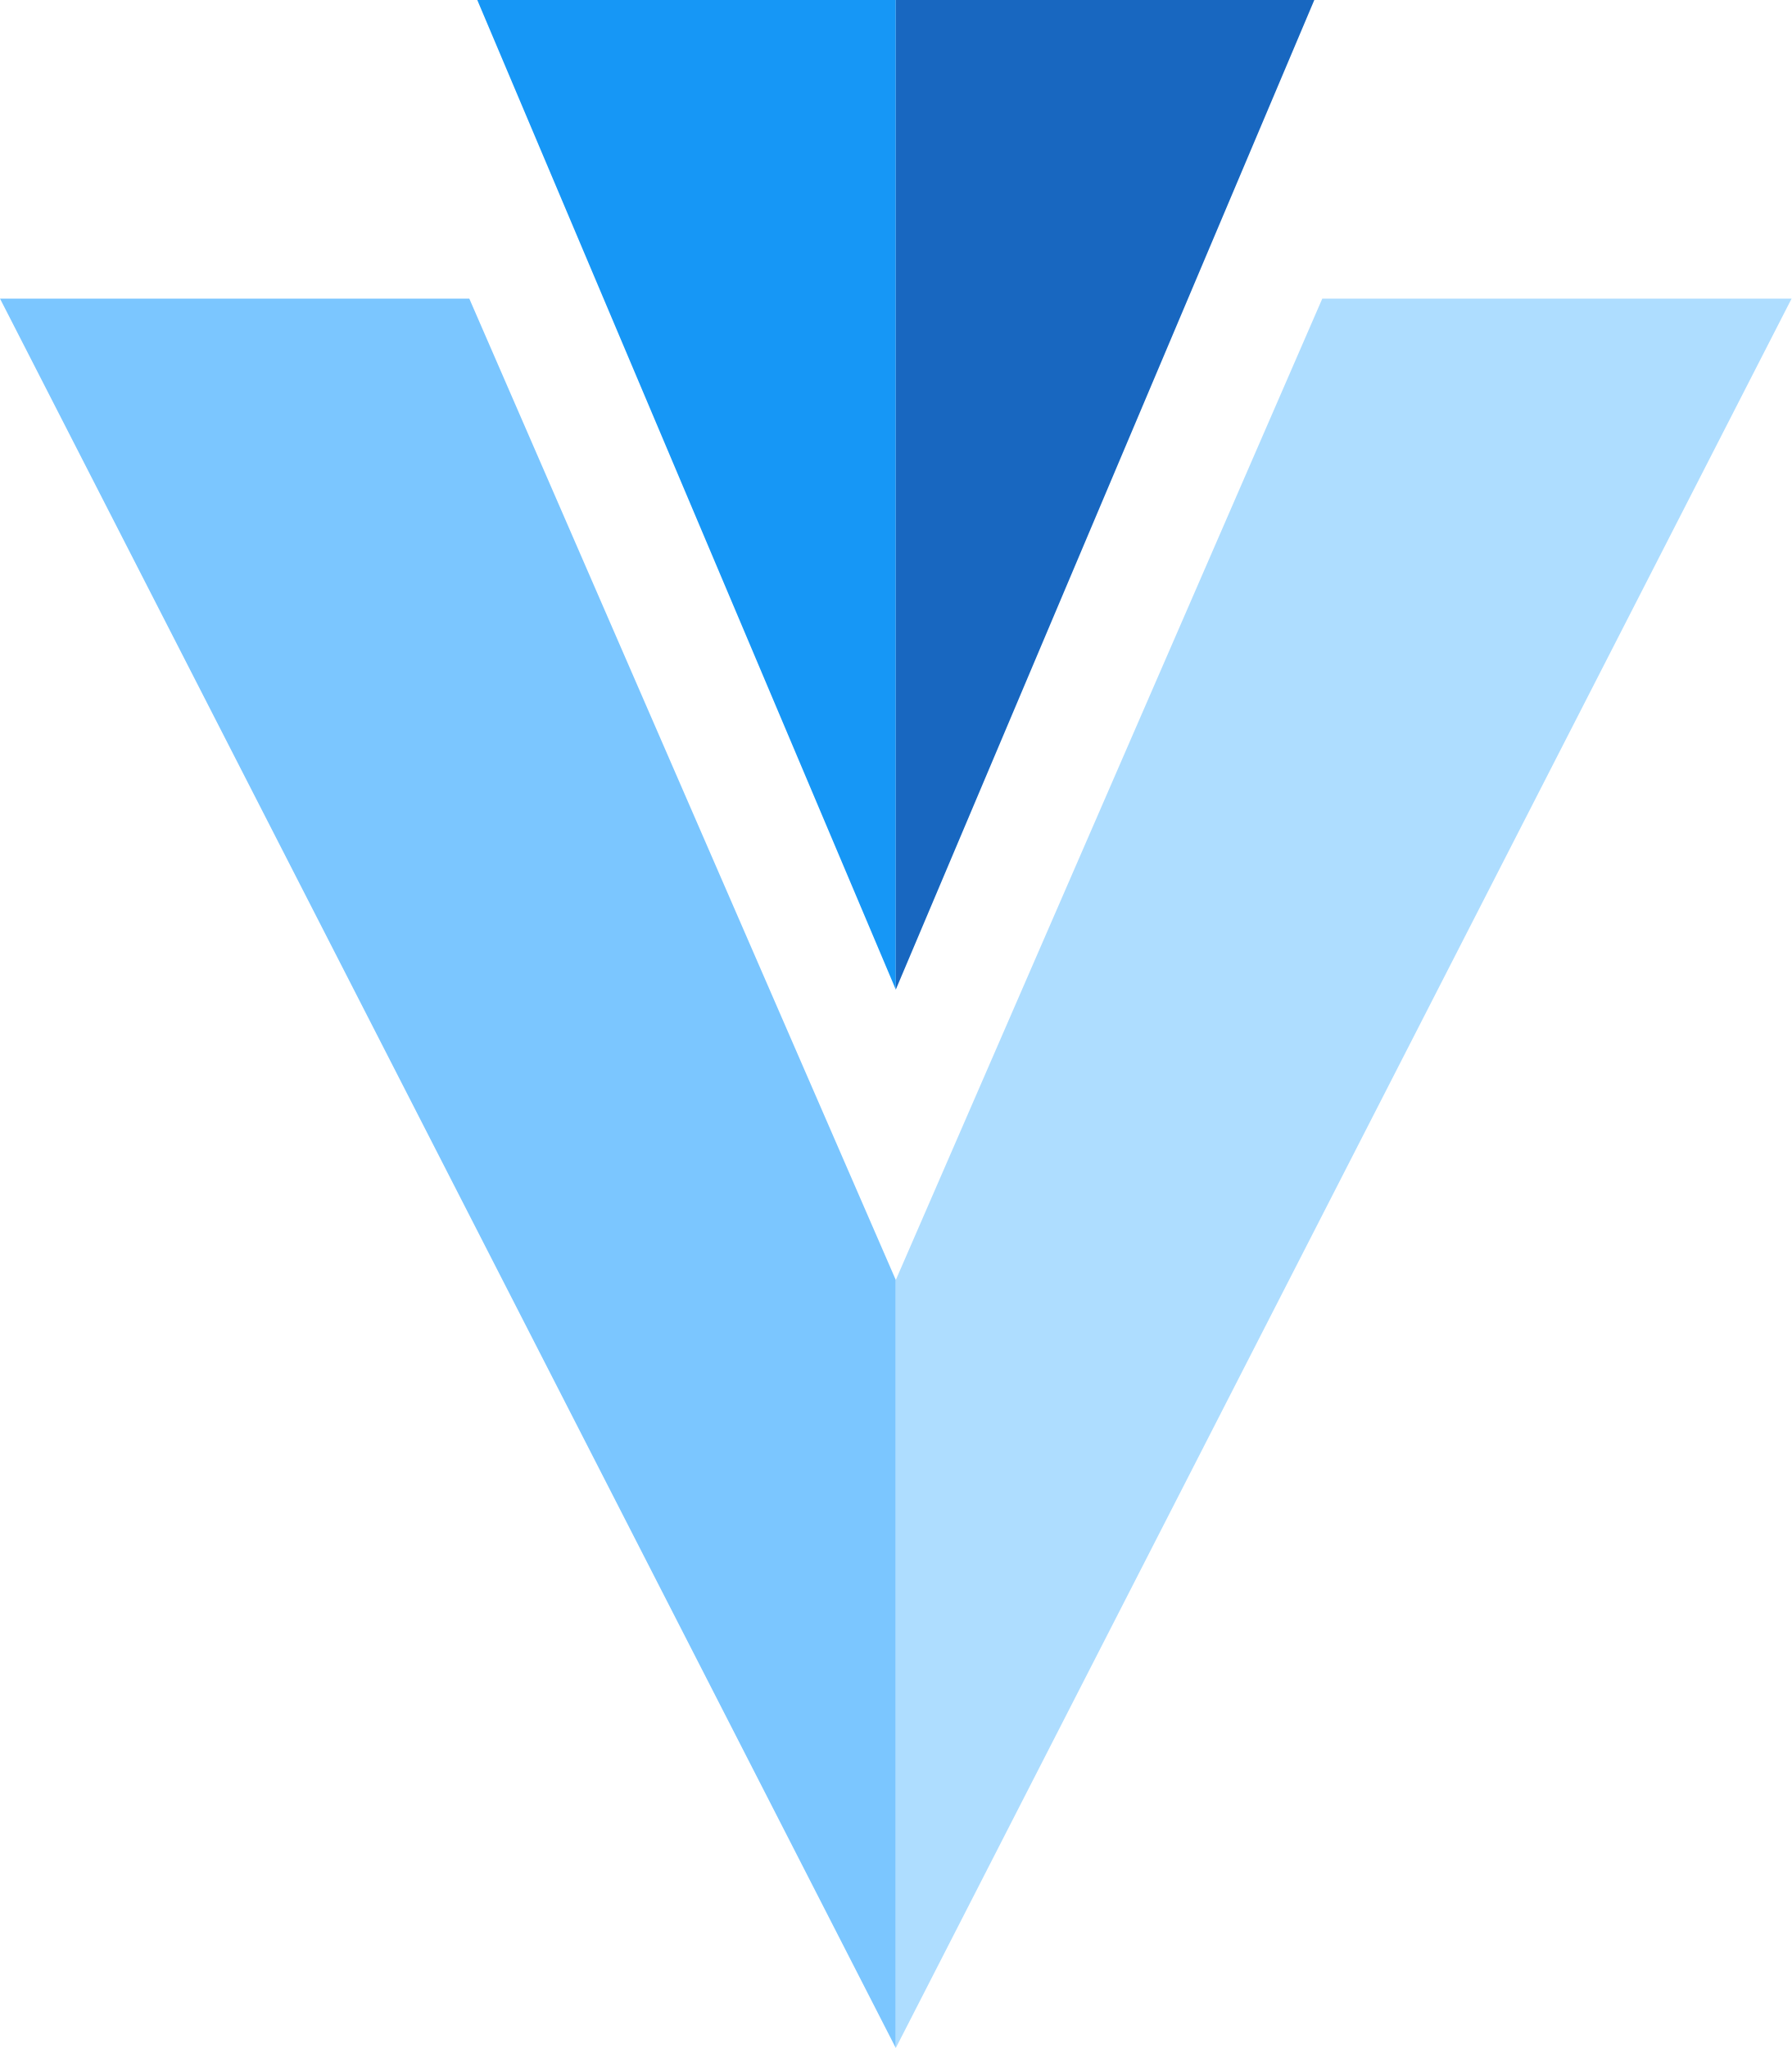
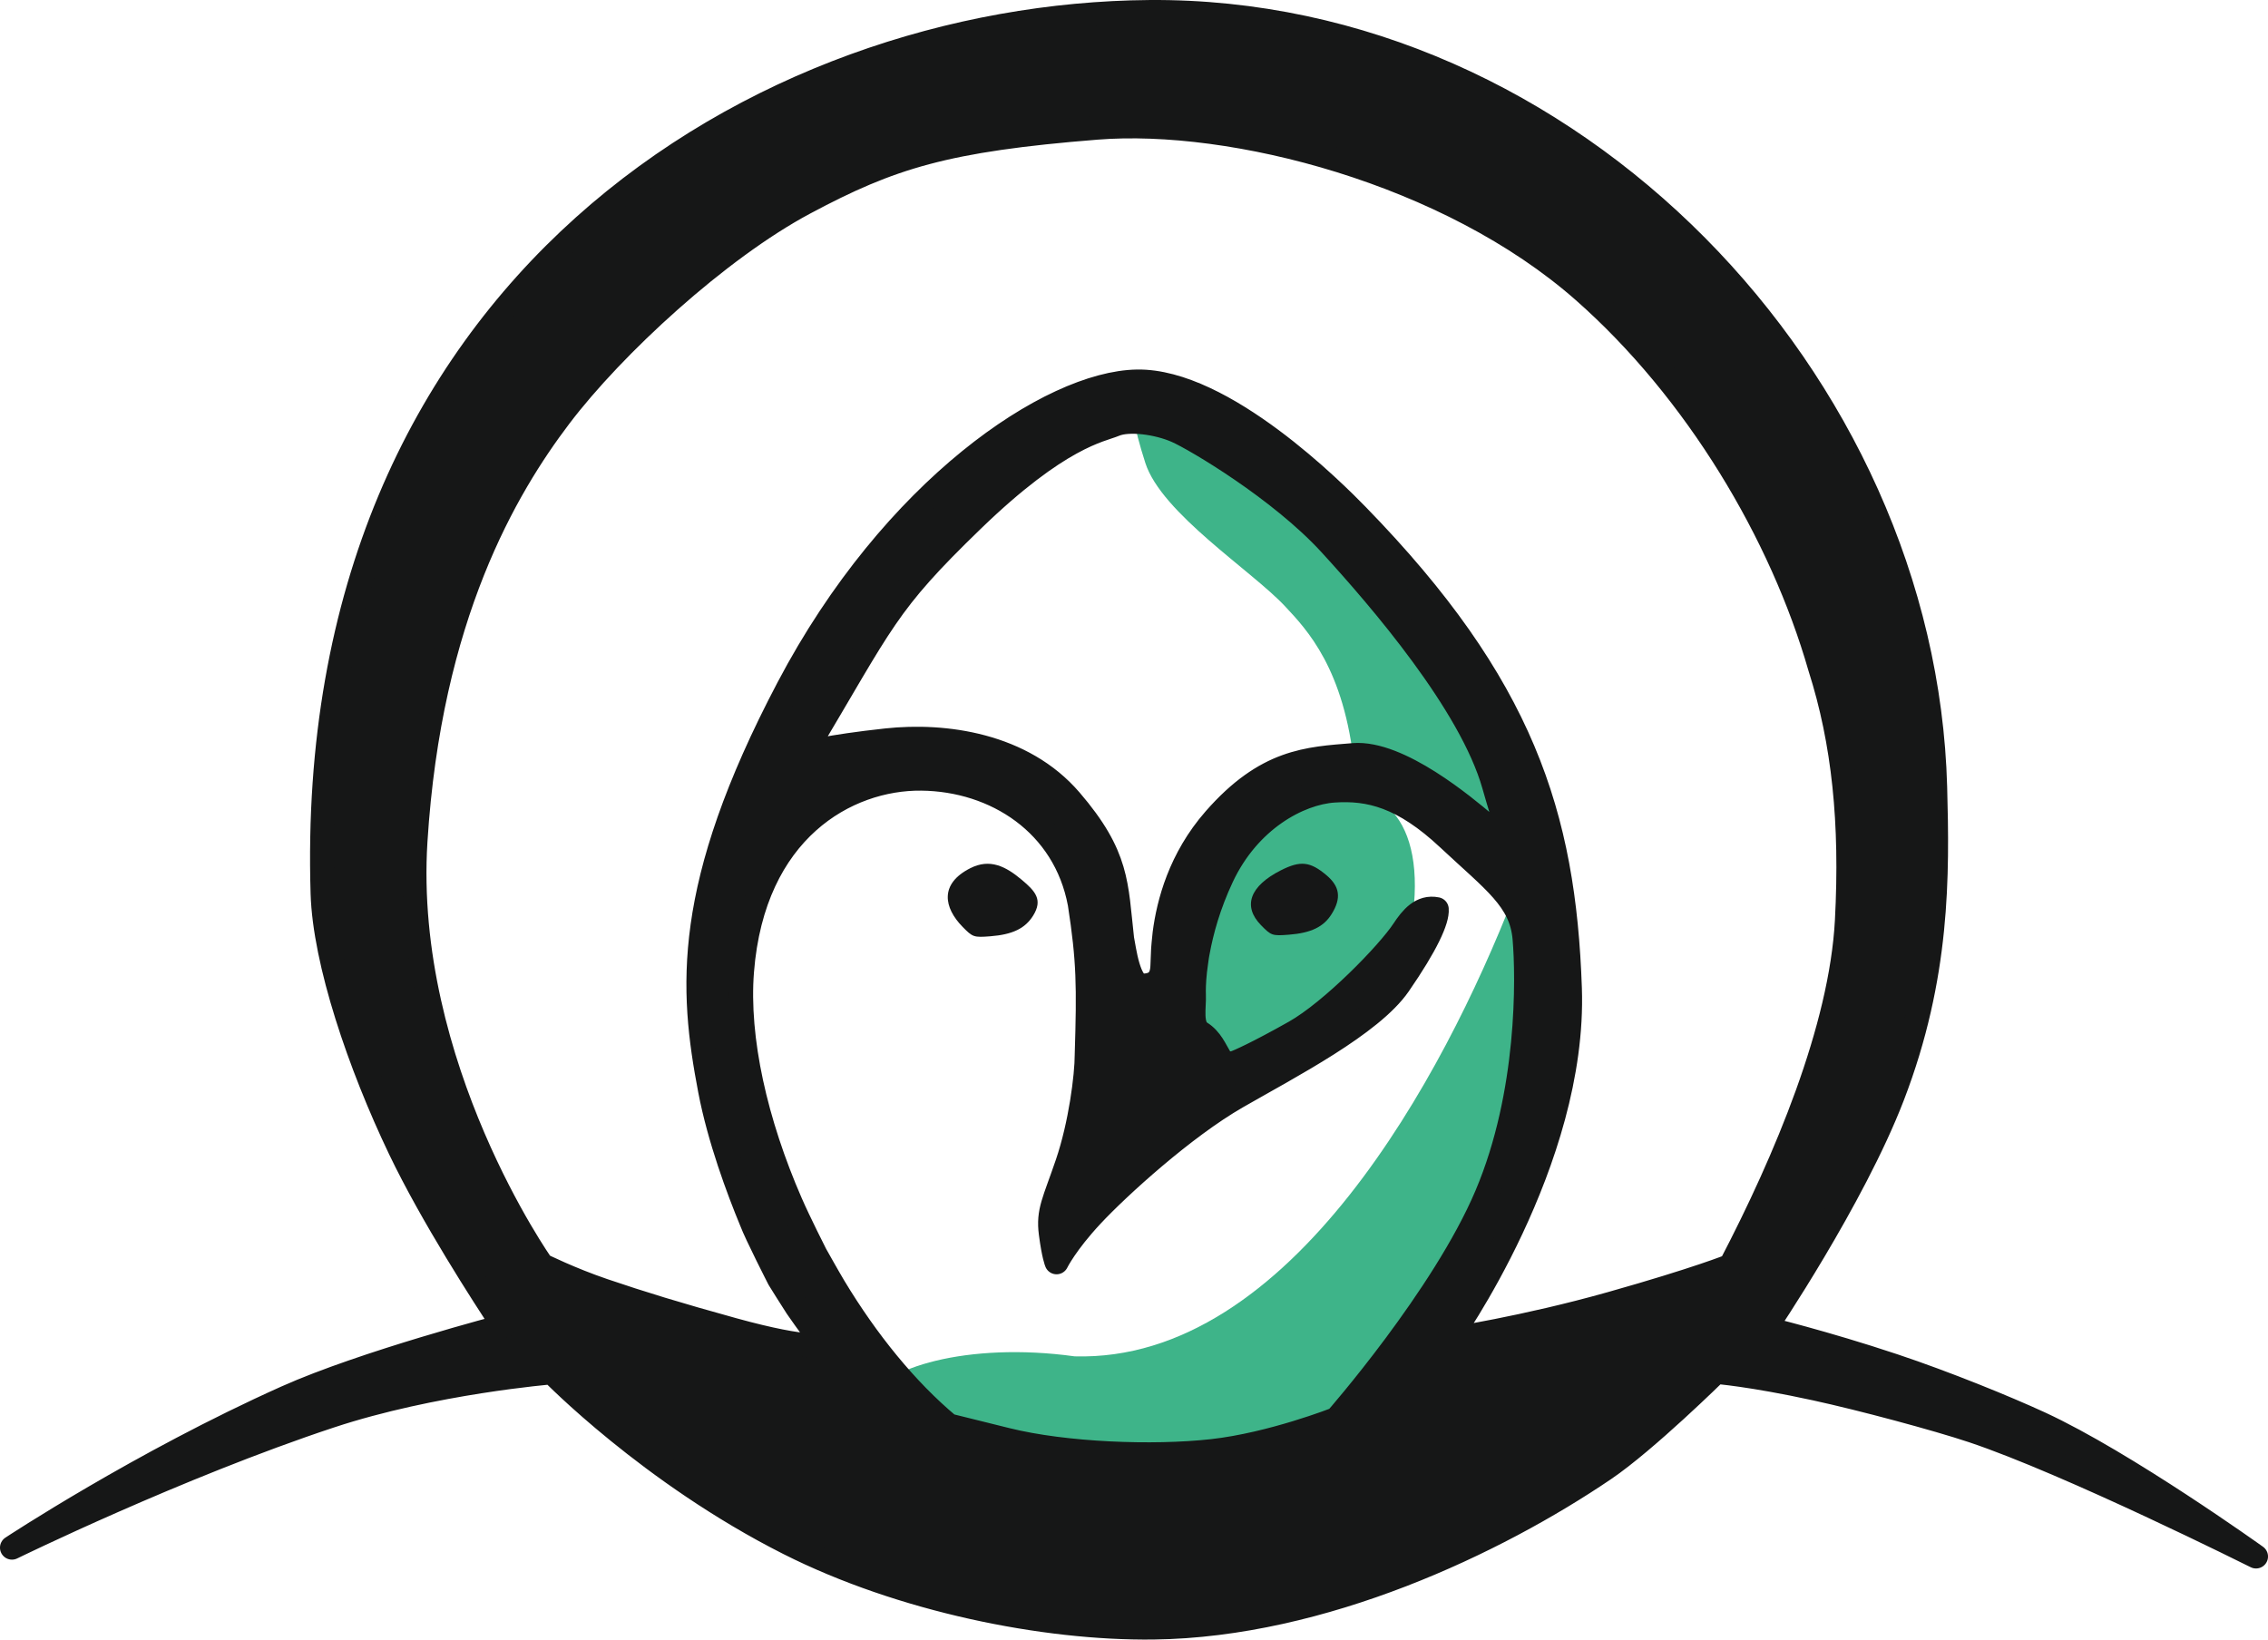
- <svg xmlns="http://www.w3.org/2000/svg" id="Layer_1" data-name="Layer 1" viewBox="0 0 87.5 100">
-   <defs>
-     <style>.cls-1{fill:#1697f6;}.cls-2{fill:#7bc6ff;}.cls-3{fill:#1867c0;}.cls-4{fill:#aeddff;}</style>
-   </defs>
-   <polyline class="cls-1" points="43.75 0 23.31 0 43.75 48.32" />
-   <polygon class="cls-2" points="43.75 62.5 43.75 100 0 14.58 22.92 14.58 43.75 62.5" />
-   <polyline class="cls-3" points="43.75 0 64.19 0 43.75 48.32" />
-   <polygon class="cls-4" points="64.58 14.58 87.5 14.58 43.75 100 43.75 62.5 64.58 14.58" />
+ <svg xmlns="http://www.w3.org/2000/svg" version="1.1" id="svg2" width="757.13" height="547.414" viewBox="0 0 757.13 547.414">
+   <defs id="defs6" />
+   <g id="layer1" style="display:inline" transform="translate(1.875457,4.600174)">
+     <path d="m 751.259,515.077 c 6.406,0.729 -5.451,3.171 0,0 z M 375.157,481.692 c -133.606,3.213 -90.283,-43.436 -18.295,-33.44 72.274,2.031 123.391,-94.333 146.344,-152.979 38.733,23.649 -15.367,119.166 -38.666,148.559 -6.494,8.192 -10.429,21.186 -19.074,26.521 -19.2,11.85 -46.585,10.769 -70.309,11.34 z M 405.331,348.442 c -34.857,-29.948 1.9,-78.46 32.674,-87.593 19.691,-5.844 36.933,6.891 31.397,42.891 -11.173,25.368 -38.603,38.406 -64.07,44.702 z M 380.477,149.974 c -15.82,-49.052 10.232,-32.571 66.741,19.826 30.675,28.443 62.516,85.925 55.239,101.293 -3.058,6.459 -19.026,-9.77 -25.944,-14.607 -8.447,-5.907 -26.179,-4.332 -26.222,-4.765 -3.344,-33.177 -16.008,-46.196 -23.144,-53.859 -11.082,-11.9 -41.244,-31.066 -46.669,-47.887 z" style="fill:#3eb489;fill-opacity:1" id="path20691" />
+     <path d="m 314.86,471.316 c -14.225,-11.868 -27.342,-28.088 -38.251,-46.183 -1.771,-2.937 -6.274,-10.969 -6.274,-10.969 l -12.149,8.257 c 0,0 4.922,7.914 5.909,9.368 2.9,4.27 9.087,12.538 9.087,12.538 0,0 -4.252,2.247 -30.325,-4.954 -18.752,-5.179 -30.728,-8.855 -43.283,-13.127 -11.12,-3.784 -20.533,-8.476 -20.533,-8.476 l -12.774,20.393 c 0,0 -46.562,12.165 -72.583,23.814 -48.509,21.717 -91.564,50.149 -91.564,50.149 0,0 55.205,-27.023 106.169,-43.906 34.383,-11.39 74.095,-14.63 74.095,-14.63 0,0 32.716,33.715 79.12,57.124 37.485,18.909 85.195,28.547 121.728,28.084 56.436,-0.715 114.353,-28.365 150.481,-52.867 13.913,-9.436 37.284,-32.469 37.284,-32.469 0,0 11.402,0.829 33.182,5.568 15.683,3.412 40.572,10.108 52.46,14.075 32.233,10.756 94.62,41.972 94.62,41.972 0,0 -43.822,-31.42 -72.156,-44.479 -11.436,-5.271 -31.478,-13.449 -48.821,-19.234 -23.191,-7.736 -42.828,-12.466 -42.828,-12.466 0,0 29.275,-43.237 42.474,-77.522 15.4,-40.002 15.015,-73.741 14.221,-103.159 C 640.491,122.651 522.641,-1.701 381.827,-0.593 252.49,0.425 99.667,91.147 105.811,293.684 c 0.694,22.885 12.294,57.118 25.856,85.453 10.583,22.112 27.858,48.879 34.599,59.026 l 12.774,-20.393 c 0,0 -46.931,-66.299 -42.213,-141.538 4.718,-75.238 30.294,-118.196 48.173,-141.786 17.878,-23.59 52.89,-55.87 81.695,-71.266 28.804,-15.395 47.121,-21.124 97.575,-25.145 45.175,-3.601 117.507,14.848 162.589,54.606 37.533,33.1 65.991,80.852 78.829,125.578 7.965,24.958 10.717,51.945 8.984,84.562 -1.915,36.057 -20.487,80.069 -38.829,115.237 0,0 -10.926,4.47 -39.978,12.664 -29.052,8.194 -54.132,11.919 -54.132,11.919 0,0 42.461,-59.347 40.475,-117.203 -1.986,-57.857 -15.859,-101.3 -71.017,-157.926 -7.207,-7.399 -44.696,-45.193 -73.5,-44.696 -28.804,0.497 -81.446,35.757 -116.458,102.304 -35.012,66.548 -32.529,100.566 -26.073,134.337 3.102,16.227 9.418,33.166 13.772,43.699 1.66,4.458 9.255,19.305 9.255,19.305 l 12.149,-8.257 c 0,0 -5.403,-10.641 -8.232,-17.126 -11.662,-26.741 -18.055,-54.706 -16.267,-77.352 3.725,-47.179 35.012,-64.561 59.843,-64.313 24.831,0.248 47.924,15.147 52.89,41.716 2.951,19.066 3.035,27.6 2.328,50.44 0,7.111 -2.071,23.323 -6.461,36.228 -4.39,12.905 -6.497,15.978 -5.531,23.44 0.966,7.462 1.931,9.657 1.931,9.657 0,0 3.073,-6.321 11.852,-15.715 8.779,-9.394 30.639,-29.322 48.373,-39.506 17.734,-10.184 44.846,-24.194 54.033,-37.478 9.188,-13.285 12.974,-21.603 12.664,-25.204 -5.159,-1.063 -8.45,2.969 -11.125,7.022 -5.092,7.726 -23.879,27.04 -36.346,34.063 -12.466,7.023 -18.922,9.881 -20.039,10.191 -1.117,0.31 -3.442,0.585 -4.918,-1.787 -1.476,-2.372 -2.904,-6.097 -6.411,-8.269 -3.507,-2.173 -2.041,-8.586 -2.227,-12.621 -0.063,-1.361 -0.037,-4.117 0.369,-7.904 0.13,-1.212 0.691,-5.124 0.691,-5.124 l -11.355,-2.264 c 0,0 -0.205,4.859 -0.223,5.497 -0.133,4.793 -2.373,6.688 -6.702,6.709 -4.637,0.023 -6.046,-12.21 -6.747,-15.595 -2.053,-18.256 -1.257,-27.652 -17.235,-46.264 -15.978,-18.612 -41.964,-22.123 -61.454,-20.016 -19.49,2.107 -27.59,4.342 -27.59,4.342 26.818,-44.944 27.207,-49.68 56.313,-77.855 29.106,-28.175 42.763,-29.913 47.481,-31.899 4.718,-1.986 14.34,-0.683 20.672,2.111 6.332,2.794 34.577,19.492 51.338,37.805 16.761,18.313 46.849,53.257 54.584,80.42 3.833,13.46 5.619,17.909 5.619,17.909 0,0 -2.458,0.176 -8.779,-5.092 -6.321,-5.267 -28.444,-24.055 -43.72,-22.826 -15.276,1.229 -29.147,1.756 -46.354,21.421 -11.555,13.206 -15.389,27.972 -16.701,38.076 -0.21,1.618 -0.501,5.256 -0.501,5.256 l 11.355,2.264 c 0,0 0.091,-0.475 0.25,-1.349 1.26,-6.915 3.643,-15.636 8.054,-25.021 8.955,-19.051 25.635,-28.005 37.399,-28.796 11.764,-0.79 23.001,1.844 38.189,16.066 15.188,14.222 24.296,20.363 25.414,33.275 1.117,12.912 1.738,51.711 -12.664,85.73 -14.402,34.019 -50.159,74.742 -50.159,74.742 0,0 -21.623,8.518 -41.478,10.715 -19.855,2.197 -49.149,1.045 -68.524,-3.762 -19.375,-4.807 -19.375,-4.807 -19.375,-4.807" style="fill:#161717;fill-opacity:1;stroke:#161717;stroke-width:8;stroke-linecap:round;stroke-linejoin:round;stroke-miterlimit:4;stroke-dasharray:none;stroke-opacity:1" id="path18753" />
+     <path d="m 419.092,304.299 c -6.192,-6.341 -3.754,-13.07 6.639,-18.329 6.514,-3.296 9.756,-2.949 15.193,1.627 4.505,3.792 5.032,7.662 1.765,12.948 -2.668,4.316 -6.893,6.358 -14.347,6.933 -5.49,0.424 -5.852,0.299 -9.25,-3.18 z" style="fill:#161717;fill-opacity:1" id="path18922" />
+     <path d="m 319.443,304.825 c -6.192,-6.341 -7.792,-14.299 2.601,-19.558 6.514,-3.296 11.775,-0.666 17.212,3.91 4.505,3.792 7.052,6.609 3.784,11.895 -2.668,4.316 -6.893,6.358 -14.347,6.933 -5.49,0.424 -5.852,0.299 -9.25,-3.18 z" style="display:inline;fill:#161717;fill-opacity:1" id="path18922-0" />
+   </g>
</svg>
